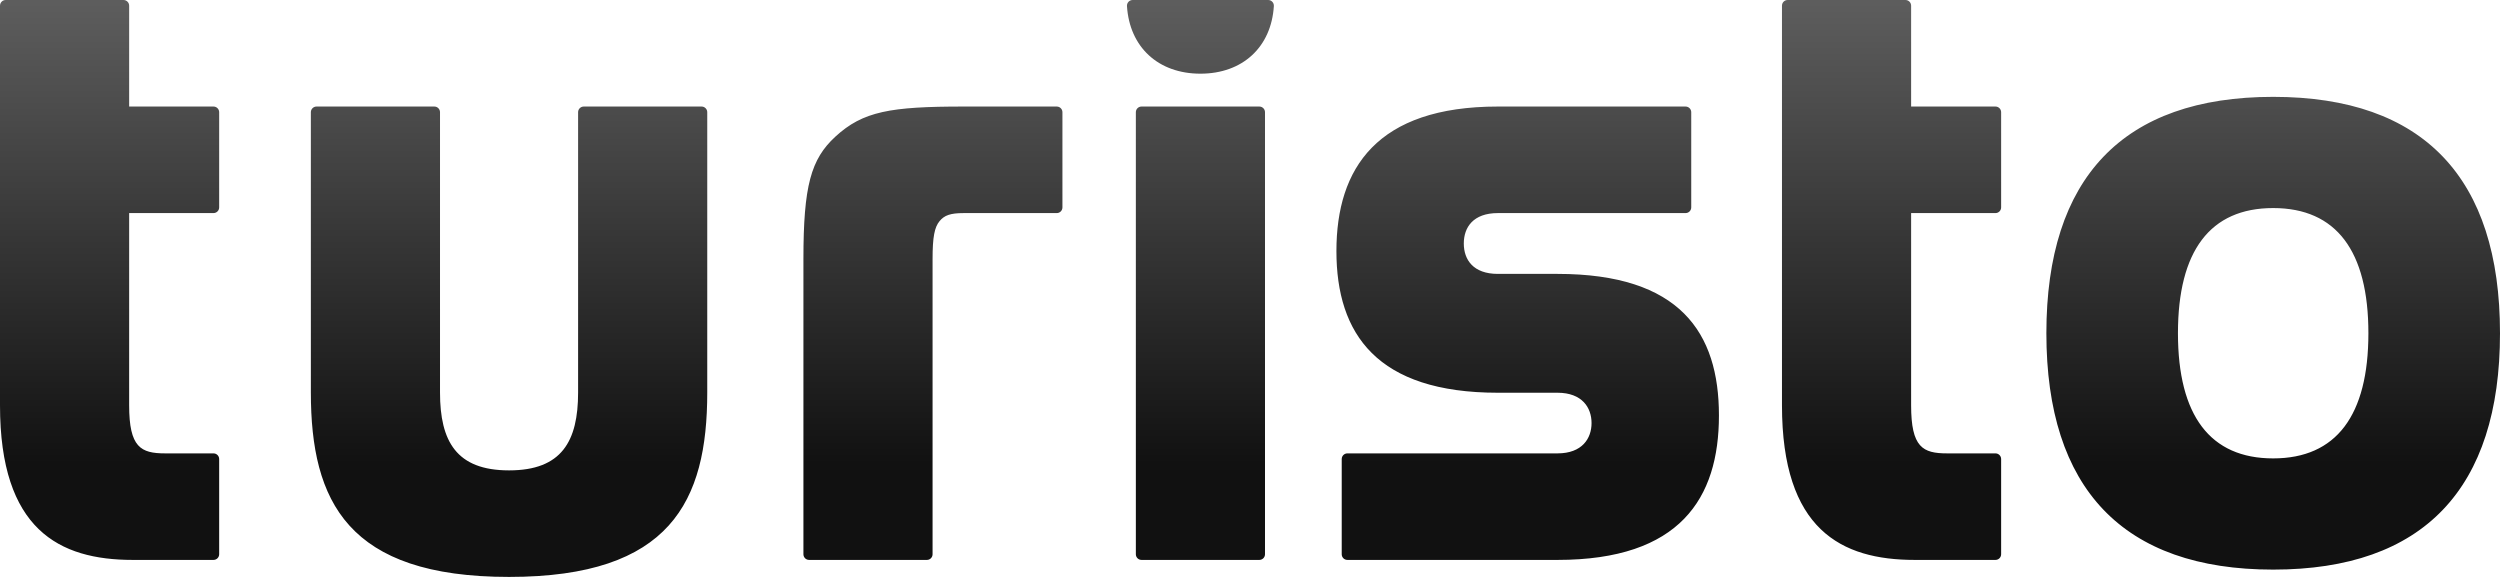
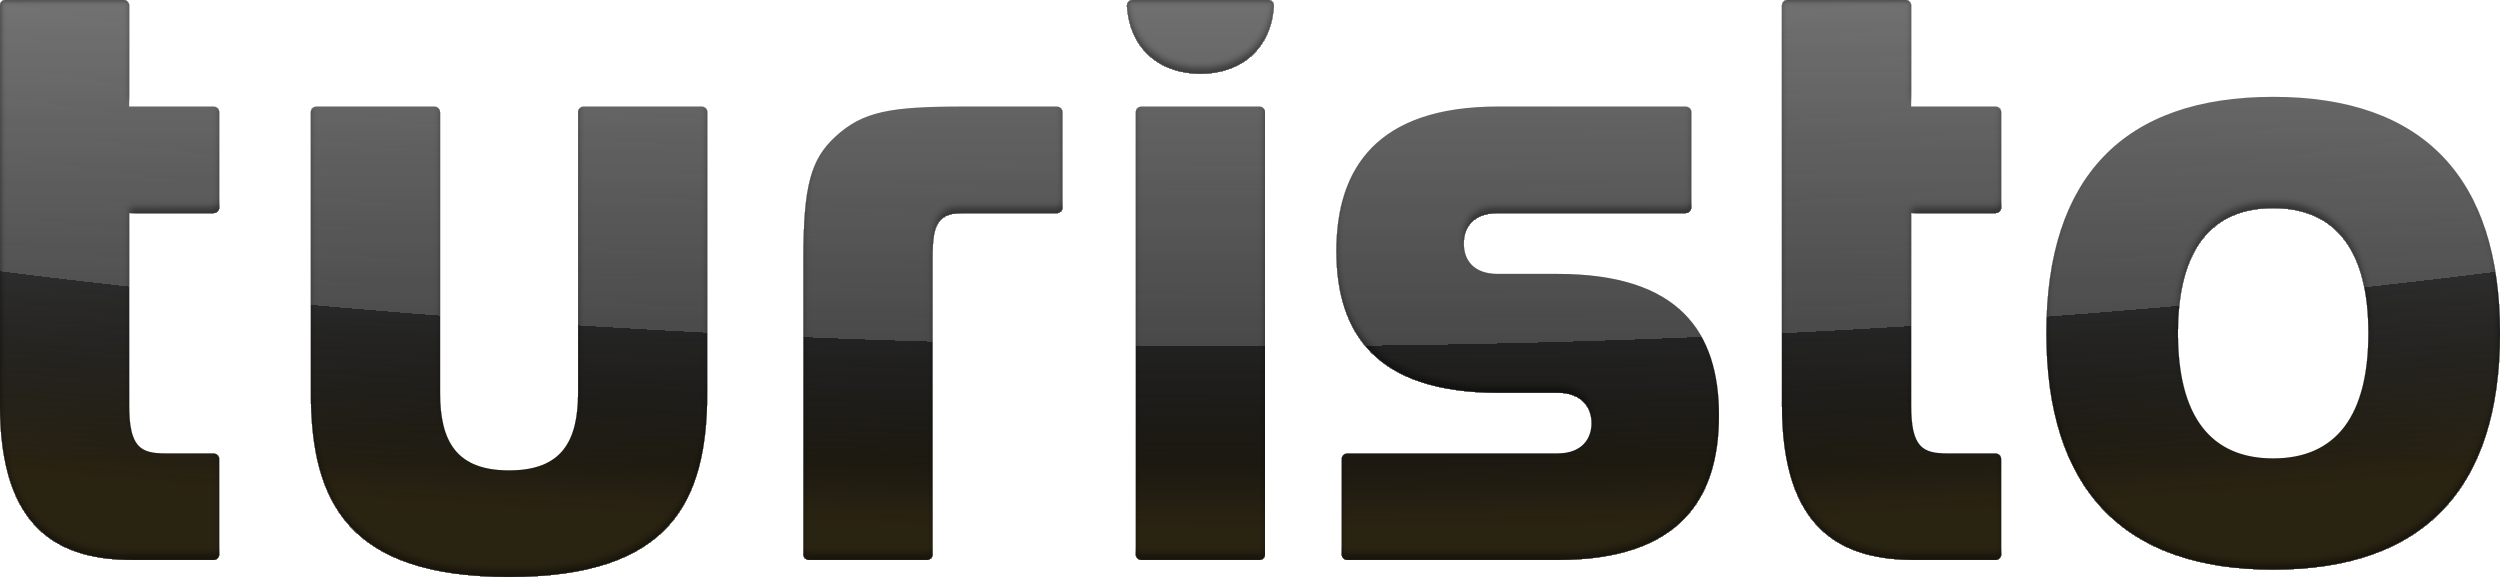
<svg xmlns="http://www.w3.org/2000/svg" width="390" height="90" viewBox="0 0 390 90" fill="none">
-   <path fill-rule="evenodd" clip-rule="evenodd" d="M354.615 32.458C344.77 32.458 339.76 39.151 339.76 51.984C339.76 64.816 344.77 71.51 354.615 71.51C364.46 71.51 369.47 64.816 369.47 51.984C369.47 39.151 364.46 32.458 354.615 32.458ZM390 51.984C390 76.219 378.067 88.859 354.618 88.859C331.168 88.859 319.234 76.219 319.234 51.984C319.234 27.749 331.168 15.109 354.618 15.109C378.067 15.109 390 27.749 390 51.984ZM312.177 32.357C312.177 32.846 311.781 33.241 311.294 33.241H298.135V63.231C298.135 69.793 299.946 70.727 303.756 70.727H311.294C311.781 70.727 312.177 71.122 312.177 71.611V86.463C312.177 86.951 311.781 87.347 311.294 87.347H298.703C287.207 87.347 277.988 82.603 277.988 63.231V0.885C277.988 0.396 278.384 0 278.872 0H297.252C297.74 0 298.135 0.396 298.135 0.885V16.62H311.294C311.781 16.62 312.177 17.016 312.177 17.505V32.357ZM208.481 39.169C208.481 26.228 214.81 16.62 233.672 16.621H262.949C263.437 16.621 263.833 17.016 263.833 17.505V32.357C263.833 32.846 263.437 33.241 262.949 33.241H233.672C229.81 33.241 228.353 35.469 228.353 37.985C228.353 40.501 229.81 42.728 233.672 42.728H242.975C262.077 42.728 268.154 51.878 268.154 64.811C268.154 77.746 262.077 87.347 242.975 87.347H210.192C209.704 87.347 209.308 86.951 209.308 86.463V71.61C209.308 71.123 209.704 70.727 210.192 70.727H242.975C246.827 70.727 248.282 68.386 248.282 65.996C248.282 63.608 246.827 61.267 242.975 61.267H233.672C214.81 61.267 208.481 52.11 208.481 39.169ZM197.34 86.463C197.34 86.951 196.945 87.347 196.456 87.347H178.077C177.589 87.347 177.193 86.951 177.193 86.463V17.504C177.193 17.016 177.589 16.62 178.077 16.62H196.456C196.945 16.62 197.34 17.016 197.34 17.504V86.463ZM197.838 0C198.351 0 198.754 0.438 198.722 0.95C198.321 7.335 193.858 11.494 187.264 11.494C180.671 11.494 176.207 7.335 175.807 0.95C175.774 0.438 176.179 0 176.692 0H197.838ZM125.334 40.406C125.334 28.979 126.505 24.833 130.31 21.325C134.62 17.353 138.917 16.621 150.33 16.621H164.855C165.343 16.621 165.739 17.017 165.739 17.505V32.358C165.739 32.846 165.343 33.242 164.855 33.242H150.33C148.259 33.242 147.33 33.585 146.576 34.49C145.785 35.44 145.481 36.965 145.481 40.406V86.463C145.481 86.952 145.086 87.347 144.598 87.347H126.218C125.73 87.347 125.334 86.952 125.334 86.463V40.406ZM79.413 90C54.24 90 48.494 78.227 48.494 61.226V17.504C48.494 17.017 48.89 16.62 49.378 16.62H67.758C68.246 16.62 68.642 17.017 68.642 17.504V61.226C68.642 68.839 71.192 73.379 79.413 73.379C87.634 73.379 90.183 68.839 90.183 61.226V17.504C90.183 17.017 90.579 16.62 91.068 16.62H109.448C109.935 16.62 110.331 17.017 110.331 17.504V61.226C110.331 78.227 104.586 90 79.413 90ZM34.19 32.357C34.19 32.846 33.794 33.241 33.306 33.241H20.148V63.231C20.148 69.793 21.959 70.727 25.769 70.727H33.306C33.794 70.727 34.19 71.122 34.19 71.611V86.463C34.19 86.951 33.794 87.347 33.306 87.347H20.715C9.22 87.347 0 82.603 0 63.231V0.885C0 0.396 0.396 0 0.884 0H19.264C19.752 0 20.148 0.396 20.148 0.885V16.62H33.306C33.794 16.62 34.19 17.016 34.19 17.505V32.357Z" fill="url(#paint0_linear_452_12695)" />
+   <g filter="url(#filter0_i_452_12695)">
+     <path fill-rule="evenodd" clip-rule="evenodd" d="M354.615 32.458C344.77 32.458 339.76 39.151 339.76 51.984C339.76 64.816 344.77 71.51 354.615 71.51C364.46 71.51 369.47 64.816 369.47 51.984C369.47 39.151 364.46 32.458 354.615 32.458ZM390 51.984C390 76.219 378.067 88.859 354.618 88.859C331.168 88.859 319.234 76.219 319.234 51.984C319.234 27.749 331.168 15.109 354.618 15.109C378.067 15.109 390 27.749 390 51.984ZM312.177 32.357C312.177 32.846 311.781 33.241 311.294 33.241H298.135V63.231C298.135 69.793 299.946 70.727 303.756 70.727H311.294C311.781 70.727 312.177 71.122 312.177 71.611V86.463C312.177 86.951 311.781 87.347 311.294 87.347H298.703C287.207 87.347 277.988 82.603 277.988 63.231V0.885C277.988 0.396 278.384 0 278.872 0H297.252C297.74 0 298.135 0.396 298.135 0.885V16.62H311.294C311.781 16.62 312.177 17.016 312.177 17.505V32.357ZM208.481 39.169C208.481 26.228 214.81 16.62 233.672 16.621H262.949C263.437 16.621 263.833 17.016 263.833 17.505V32.357C263.833 32.846 263.437 33.241 262.949 33.241H233.672C229.81 33.241 228.353 35.469 228.353 37.985C228.353 40.501 229.81 42.728 233.672 42.728H242.975C262.077 42.728 268.154 51.878 268.154 64.811C268.154 77.746 262.077 87.347 242.975 87.347H210.192C209.704 87.347 209.308 86.951 209.308 86.463V71.61C209.308 71.123 209.704 70.727 210.192 70.727H242.975C246.827 70.727 248.282 68.386 248.282 65.996C248.282 63.608 246.827 61.267 242.975 61.267H233.672C214.81 61.267 208.481 52.11 208.481 39.169ZM197.34 86.463C197.34 86.951 196.945 87.347 196.456 87.347H178.077C177.589 87.347 177.193 86.951 177.193 86.463V17.504C177.193 17.016 177.589 16.62 178.077 16.62H196.456C196.945 16.62 197.34 17.016 197.34 17.504V86.463ZM197.838 0C198.351 0 198.754 0.438 198.722 0.95C198.321 7.335 193.858 11.494 187.264 11.494C180.671 11.494 176.207 7.335 175.807 0.95C175.774 0.438 176.179 0 176.692 0H197.838ZM125.334 40.406C125.334 28.979 126.505 24.833 130.31 21.325C134.62 17.353 138.917 16.621 150.33 16.621H164.855C165.343 16.621 165.739 17.017 165.739 17.505V32.358C165.739 32.846 165.343 33.242 164.855 33.242H150.33C148.259 33.242 147.33 33.585 146.576 34.49C145.785 35.44 145.481 36.965 145.481 40.406V86.463C145.481 86.952 145.086 87.347 144.598 87.347H126.218C125.73 87.347 125.334 86.952 125.334 86.463V40.406ZM79.413 90C54.24 90 48.494 78.227 48.494 61.226V17.504C48.494 17.017 48.89 16.62 49.378 16.62H67.758C68.246 16.62 68.642 17.017 68.642 17.504V61.226C68.642 68.839 71.192 73.379 79.413 73.379C87.634 73.379 90.183 68.839 90.183 61.226V17.504C90.183 17.017 90.579 16.62 91.068 16.62H109.448C109.935 16.62 110.331 17.017 110.331 17.504V61.226C110.331 78.227 104.586 90 79.413 90ZM34.19 32.357C34.19 32.846 33.794 33.241 33.306 33.241H20.148V63.231C20.148 69.793 21.959 70.727 25.769 70.727H33.306C33.794 70.727 34.19 71.122 34.19 71.611V86.463C34.19 86.951 33.794 87.347 33.306 87.347H20.715C9.22 87.347 0 82.603 0 63.231V0.885C0 0.396 0.396 0 0.884 0H19.264C19.752 0 20.148 0.396 20.148 0.885V16.62H33.306C33.794 16.62 34.19 17.016 34.19 17.505V32.357Z" fill="url(#paint0_linear_452_12695)" />
+     <path fill-rule="evenodd" clip-rule="evenodd" d="M354.615 32.458C344.77 32.458 339.76 39.151 339.76 51.984C339.76 64.816 344.77 71.51 354.615 71.51C364.46 71.51 369.47 64.816 369.47 51.984C369.47 39.151 364.46 32.458 354.615 32.458ZM390 51.984C390 76.219 378.067 88.859 354.618 88.859C331.168 88.859 319.234 76.219 319.234 51.984C319.234 27.749 331.168 15.109 354.618 15.109C378.067 15.109 390 27.749 390 51.984ZM312.177 32.357C312.177 32.846 311.781 33.241 311.294 33.241H298.135V63.231C298.135 69.793 299.946 70.727 303.756 70.727H311.294C311.781 70.727 312.177 71.122 312.177 71.611V86.463C312.177 86.951 311.781 87.347 311.294 87.347H298.703C287.207 87.347 277.988 82.603 277.988 63.231V0.885C277.988 0.396 278.384 0 278.872 0H297.252C297.74 0 298.135 0.396 298.135 0.885V16.62H311.294C311.781 16.62 312.177 17.016 312.177 17.505V32.357ZM208.481 39.169C208.481 26.228 214.81 16.62 233.672 16.621H262.949C263.437 16.621 263.833 17.016 263.833 17.505V32.357C263.833 32.846 263.437 33.241 262.949 33.241H233.672C229.81 33.241 228.353 35.469 228.353 37.985C228.353 40.501 229.81 42.728 233.672 42.728H242.975C262.077 42.728 268.154 51.878 268.154 64.811C268.154 77.746 262.077 87.347 242.975 87.347H210.192C209.704 87.347 209.308 86.951 209.308 86.463V71.61C209.308 71.123 209.704 70.727 210.192 70.727H242.975C246.827 70.727 248.282 68.386 248.282 65.996C248.282 63.608 246.827 61.267 242.975 61.267H233.672C214.81 61.267 208.481 52.11 208.481 39.169ZM197.34 86.463C197.34 86.951 196.945 87.347 196.456 87.347H178.077C177.589 87.347 177.193 86.951 177.193 86.463V17.504C177.193 17.016 177.589 16.62 178.077 16.62H196.456C196.945 16.62 197.34 17.016 197.34 17.504V86.463ZM197.838 0C198.351 0 198.754 0.438 198.722 0.95C198.321 7.335 193.858 11.494 187.264 11.494C180.671 11.494 176.207 7.335 175.807 0.95C175.774 0.438 176.179 0 176.692 0H197.838ZM125.334 40.406C125.334 28.979 126.505 24.833 130.31 21.325C134.62 17.353 138.917 16.621 150.33 16.621H164.855C165.343 16.621 165.739 17.017 165.739 17.505V32.358C165.739 32.846 165.343 33.242 164.855 33.242H150.33C148.259 33.242 147.33 33.585 146.576 34.49C145.785 35.44 145.481 36.965 145.481 40.406V86.463C145.481 86.952 145.086 87.347 144.598 87.347H126.218C125.73 87.347 125.334 86.952 125.334 86.463V40.406ZM79.413 90C54.24 90 48.494 78.227 48.494 61.226V17.504C48.494 17.017 48.89 16.62 49.378 16.62H67.758C68.246 16.62 68.642 17.017 68.642 17.504V61.226C68.642 68.839 71.192 73.379 79.413 73.379C87.634 73.379 90.183 68.839 90.183 61.226V17.504C90.183 17.017 90.579 16.62 91.068 16.62H109.448C109.935 16.62 110.331 17.017 110.331 17.504V61.226C110.331 78.227 104.586 90 79.413 90ZM34.19 32.357C34.19 32.846 33.794 33.241 33.306 33.241H20.148V63.231C20.148 69.793 21.959 70.727 25.769 70.727H33.306C33.794 70.727 34.19 71.122 34.19 71.611V86.463C34.19 86.951 33.794 87.347 33.306 87.347H20.715C9.22 87.347 0 82.603 0 63.231V0.885C0 0.396 0.396 0 0.884 0H19.264C19.752 0 20.148 0.396 20.148 0.885V16.62H33.306C33.794 16.62 34.19 17.016 34.19 17.505V32.357Z" fill="url(#paint1_radial_452_12695)" fill-opacity="0.64" />
+   </g>
  <defs>
+     <filter id="filter0_i_452_12695" x="0" y="-1" width="390" height="91" filterUnits="userSpaceOnUse" color-interpolation-filters="sRGB">
+       <feFlood flood-opacity="0" result="BackgroundImageFix" />
+       <feBlend mode="normal" in="SourceGraphic" in2="BackgroundImageFix" result="shape" />
+       <feColorMatrix in="SourceAlpha" type="matrix" values="0 0 0 0 0 0 0 0 0 0 0 0 0 0 0 0 0 0 127 0" result="hardAlpha" />
+       <feOffset dy="-1" />
+       <feGaussianBlur stdDeviation="0.5" />
+       <feComposite in2="hardAlpha" operator="arithmetic" k2="-1" k3="1" />
+       <feColorMatrix type="matrix" values="0 0 0 0 0 0 0 0 0 0 0 0 0 0 0 0 0 0 0.42 0" />
+       <feBlend mode="normal" in2="shape" result="effect1_innerShadow_452_12695" />
+     </filter>
    <linearGradient id="paint0_linear_452_12695" x1="195" y1="-10" x2="195" y2="72.348" gradientUnits="userSpaceOnUse">
      <stop stop-color="#686868" />
      <stop offset="1" stop-color="#111111" />
    </linearGradient>
+     <radialGradient id="paint1_radial_452_12695" cx="0" cy="0" r="1" gradientUnits="userSpaceOnUse" gradientTransform="translate(195 -72) rotate(90) scale(154 554)">
+       <stop stop-color="white" stop-opacity="0.07" />
+       <stop offset="0.818" stop-color="white" stop-opacity="0.26" />
+       <stop offset="0.818" stop-opacity="0.12" />
+       <stop offset="1" stop-color="#856616" stop-opacity="0.33" />
+     </radialGradient>
  </defs>
</svg>
